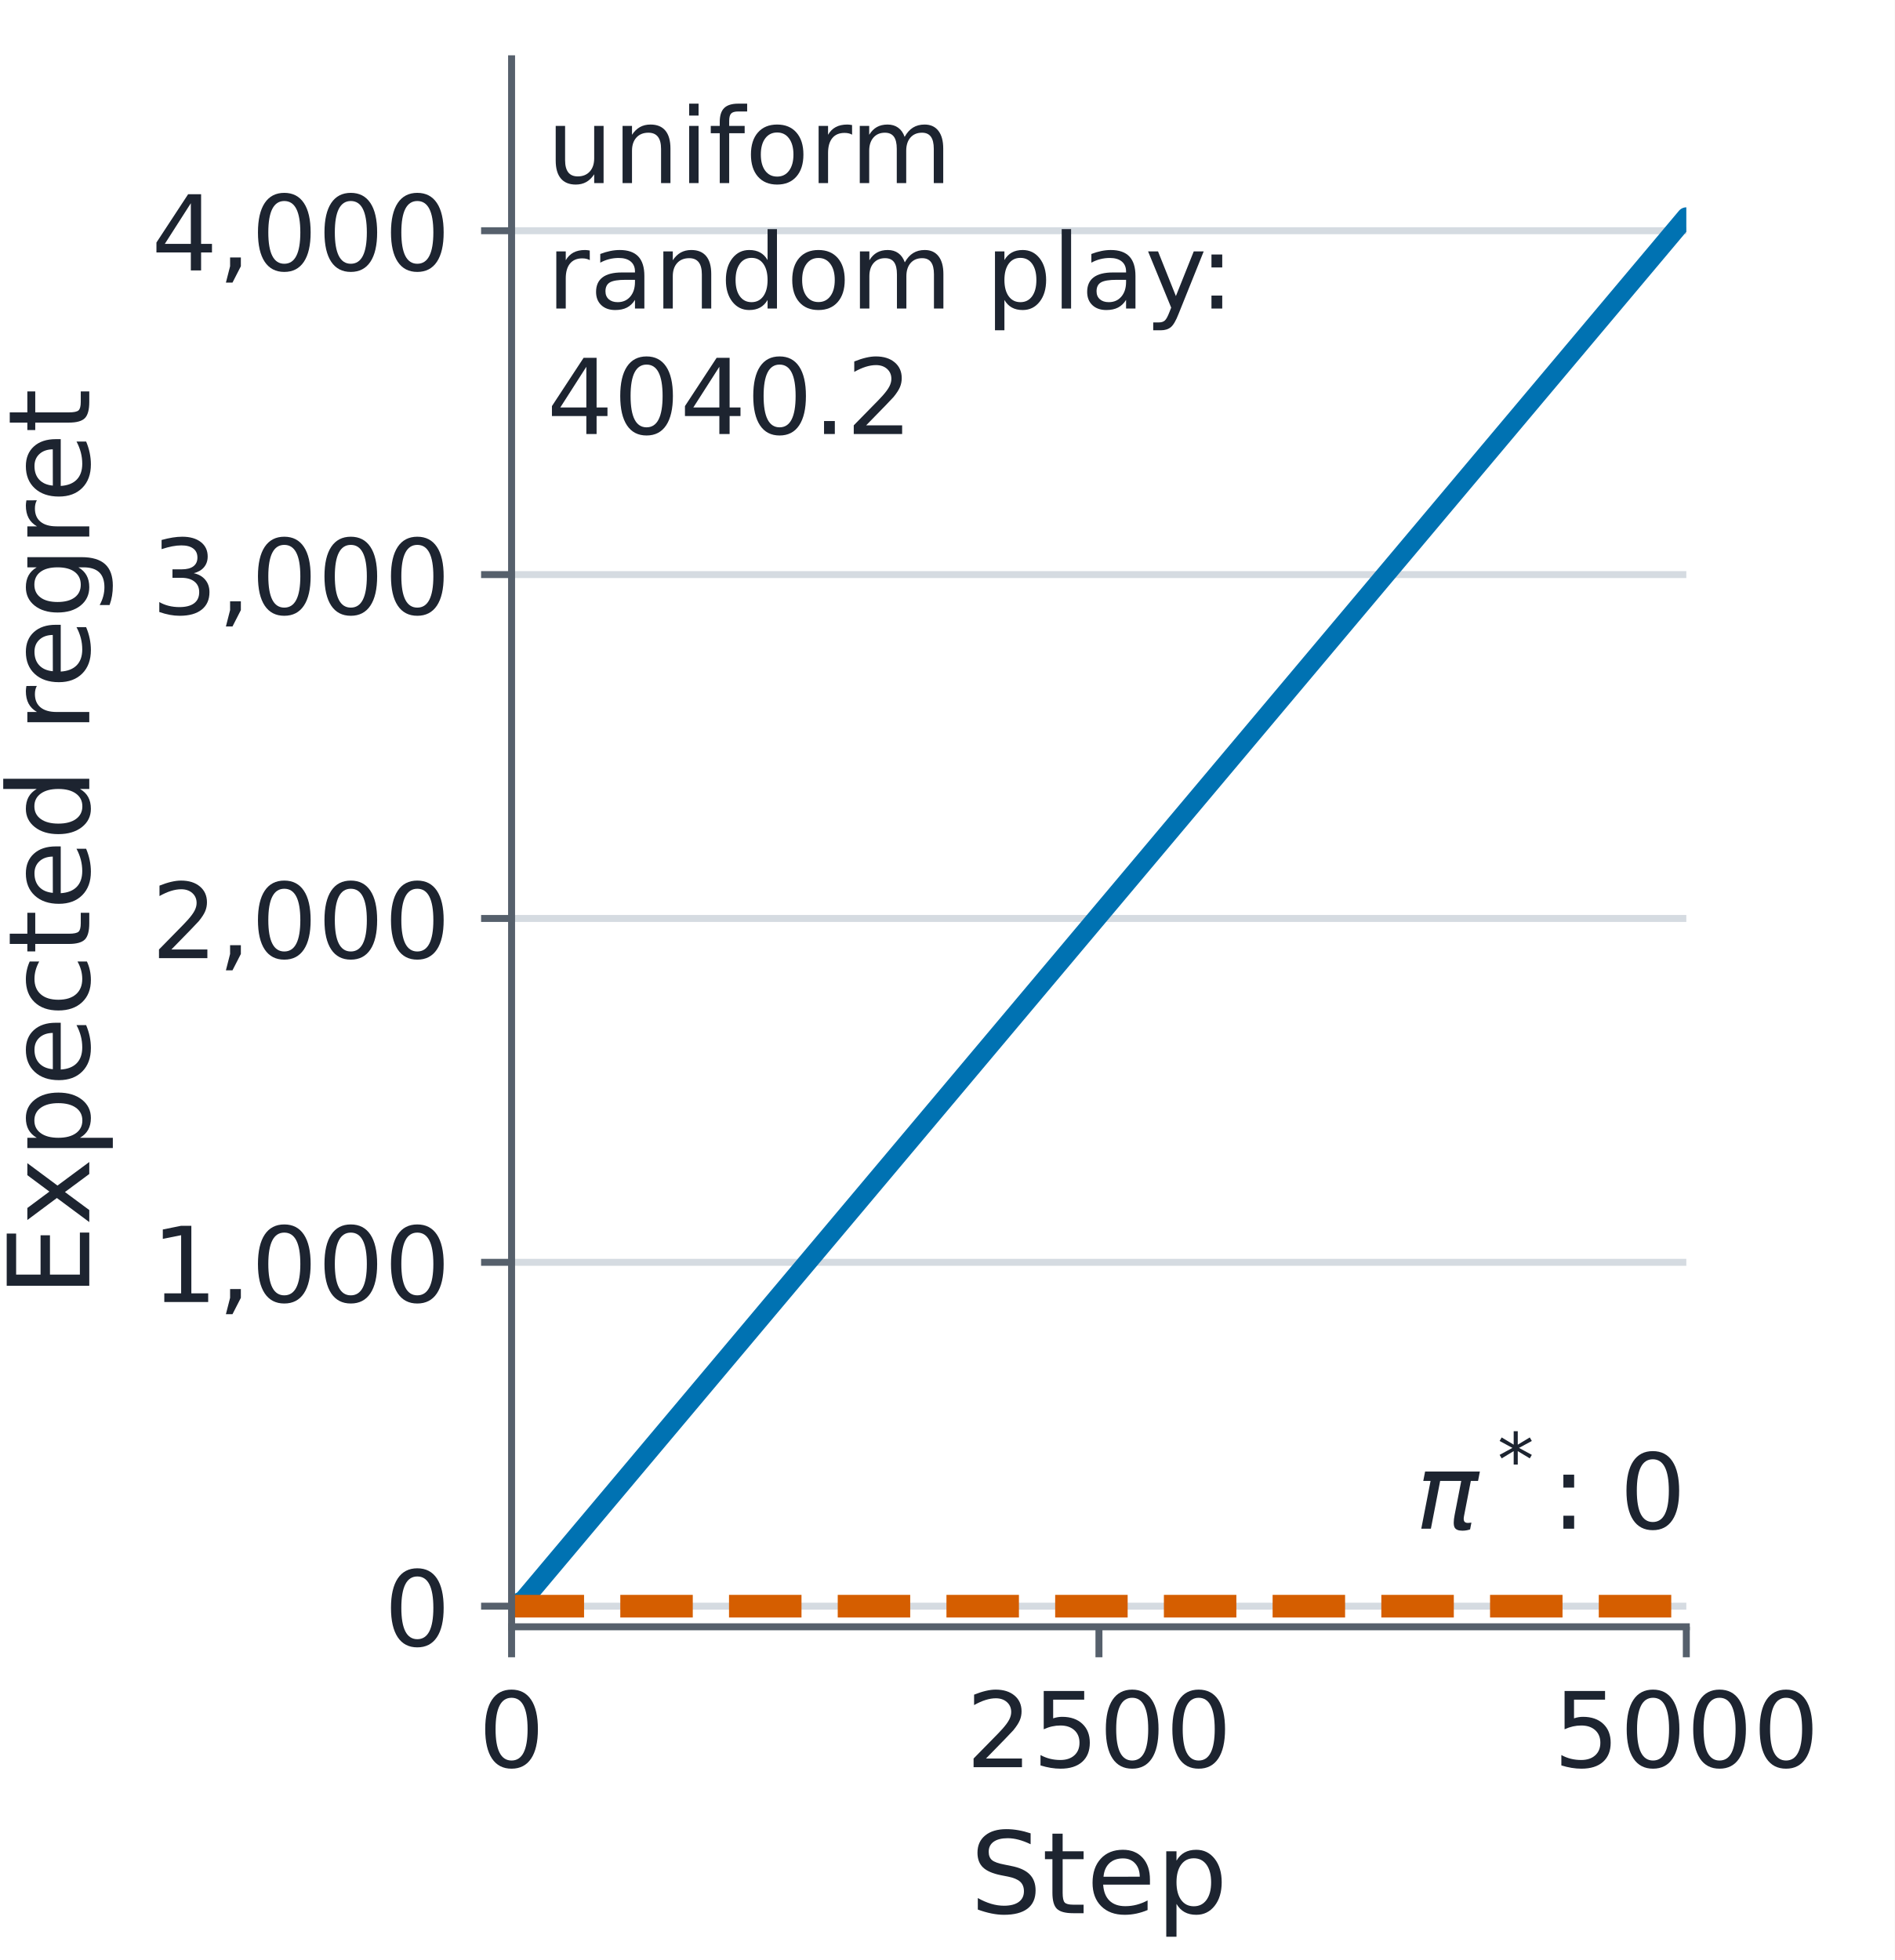
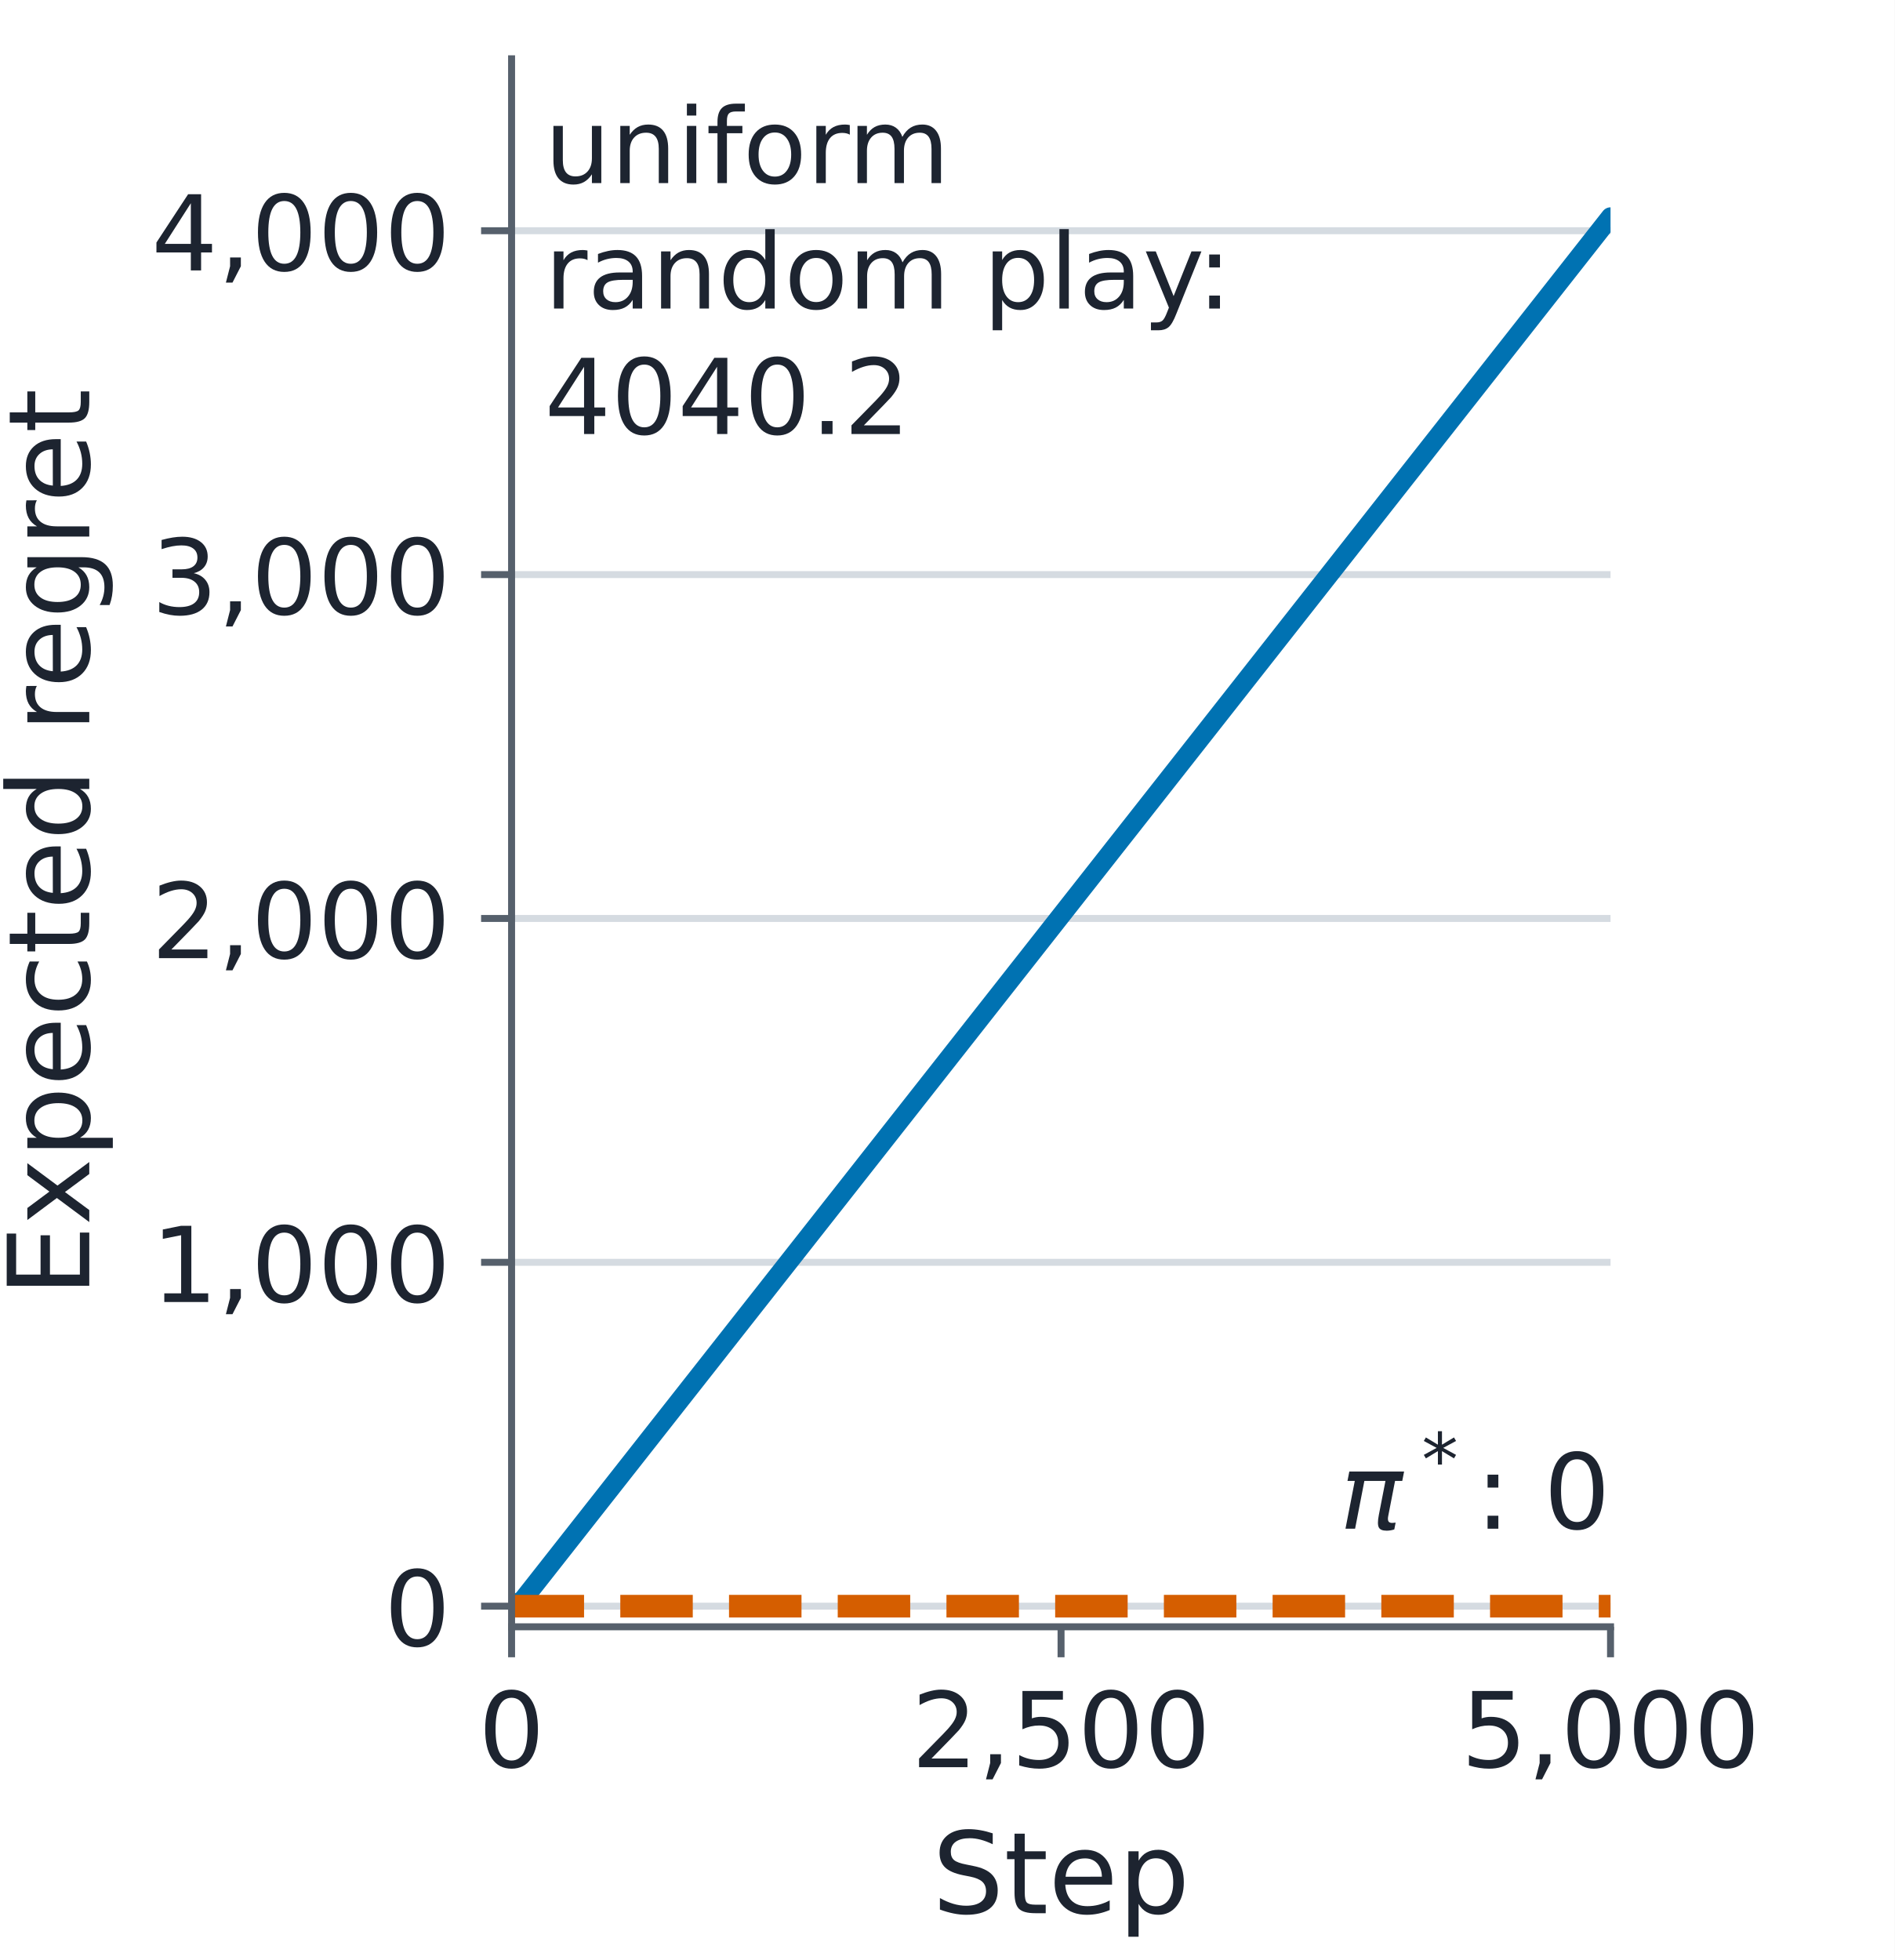
<svg xmlns="http://www.w3.org/2000/svg" xmlns:xlink="http://www.w3.org/1999/xlink" width="217.5pt" height="225pt" viewBox="0 0 217.5 225" version="1.1">
  <defs>
    <style type="text/css">*{stroke-linejoin: round; stroke-linecap: butt}</style>
  </defs>
  <g id="figure_1">
    <g id="patch_1">
      <path d="M 0 225  L 217.5 225  L 217.5 0  L 0 0  z " style="fill: #ffffff" />
    </g>
    <g id="axes_1">
      <g id="patch_2">
-         <path d="M 58.725 186.75  L 193.575 186.75  L 193.575 6.75  L 58.725 6.75  z " style="fill: #ffffff" />
+         <path d="M 58.725 186.75  L 184.875 186.75  L 184.875 6.75  L 58.725 6.75  z " style="fill: #ffffff" />
      </g>
      <g id="matplotlib.axis_1">
        <g id="xtick_1">
          <g id="line2d_1">
            <defs>
              <path id="me41f632aab" d="M 0 0  L 0 3.5  " style="stroke: #56606c; stroke-width: 0.8" />
            </defs>
            <g>
              <use xlink:href="#me41f632aab" x="58.725" y="186.75" style="fill: #56606c; stroke: #56606c; stroke-width: 0.8" />
            </g>
          </g>
          <g id="text_1">
            <g style="fill: #1d2430" transform="translate(54.9075 202.8672) scale(0.12 -0.12)">
              <defs>
                <path id="DejaVuSans-13" d="M 2034 4250  Q 1547 4250 1301 3770  Q 1056 3291 1056 2328  Q 1056 1369 1301 889  Q 1547 409 2034 409  Q 2525 409 2770 889  Q 3016 1369 3016 2328  Q 3016 3291 2770 3770  Q 2525 4250 2034 4250  z M 2034 4750  Q 2819 4750 3233 4129  Q 3647 3509 3647 2328  Q 3647 1150 3233 529  Q 2819 -91 2034 -91  Q 1250 -91 836 529  Q 422 1150 422 2328  Q 422 3509 836 4129  Q 1250 4750 2034 4750  z " transform="scale(0.015625)" />
              </defs>
              <use xlink:href="#DejaVuSans-13" />
            </g>
          </g>
        </g>
        <g id="xtick_2">
          <g id="line2d_2">
            <g>
-               <use xlink:href="#me41f632aab" x="126.15" y="186.75" style="fill: #56606c; stroke: #56606c; stroke-width: 0.8" />
+               <use xlink:href="#me41f632aab" x="121.8" y="186.75" style="fill: #56606c; stroke: #56606c; stroke-width: 0.8" />
            </g>
          </g>
          <g id="text_2">
-             <g style="fill: #1d2430" transform="translate(110.88 202.8672) scale(0.12 -0.12)">
+             <g style="fill: #1d2430" transform="translate(104.6231 202.8672) scale(0.12 -0.12)">
              <defs>
                <path id="DejaVuSans-15" d="M 1228 531  L 3431 531  L 3431 0  L 469 0  L 469 531  Q 828 903 1448 1529  Q 2069 2156 2228 2338  Q 2531 2678 2651 2914  Q 2772 3150 2772 3378  Q 2772 3750 2511 3984  Q 2250 4219 1831 4219  Q 1534 4219 1204 4116  Q 875 4013 500 3803  L 500 4441  Q 881 4594 1212 4672  Q 1544 4750 1819 4750  Q 2544 4750 2975 4387  Q 3406 4025 3406 3419  Q 3406 3131 3298 2873  Q 3191 2616 2906 2266  Q 2828 2175 2409 1742  Q 1991 1309 1228 531  z " transform="scale(0.015625)" />
+                 <path id="DejaVuSans-f" d="M 750 794  L 1409 794  L 1409 256  L 897 -744  L 494 -744  L 750 256  L 750 794  z " transform="scale(0.015625)" />
                <path id="DejaVuSans-18" d="M 691 4666  L 3169 4666  L 3169 4134  L 1269 4134  L 1269 2991  Q 1406 3038 1543 3061  Q 1681 3084 1819 3084  Q 2600 3084 3056 2656  Q 3513 2228 3513 1497  Q 3513 744 3044 326  Q 2575 -91 1722 -91  Q 1428 -91 1123 -41  Q 819 9 494 109  L 494 744  Q 775 591 1075 516  Q 1375 441 1709 441  Q 2250 441 2565 725  Q 2881 1009 2881 1497  Q 2881 1984 2565 2268  Q 2250 2553 1709 2553  Q 1456 2553 1204 2497  Q 953 2441 691 2322  L 691 4666  z " transform="scale(0.015625)" />
              </defs>
              <use xlink:href="#DejaVuSans-15" />
-               <use xlink:href="#DejaVuSans-18" transform="translate(63.625 0)" />
-               <use xlink:href="#DejaVuSans-13" transform="translate(127.25 0)" />
-               <use xlink:href="#DejaVuSans-13" transform="translate(190.875 0)" />
+               <use xlink:href="#DejaVuSans-f" transform="translate(63.625 0)" />
+               <use xlink:href="#DejaVuSans-18" transform="translate(95.40625 0)" />
+               <use xlink:href="#DejaVuSans-13" transform="translate(159.0312 0)" />
+               <use xlink:href="#DejaVuSans-13" transform="translate(222.6562 0)" />
            </g>
          </g>
        </g>
        <g id="xtick_3">
          <g id="line2d_3">
            <g>
-               <use xlink:href="#me41f632aab" x="193.575" y="186.75" style="fill: #56606c; stroke: #56606c; stroke-width: 0.8" />
+               <use xlink:href="#me41f632aab" x="184.875" y="186.75" style="fill: #56606c; stroke: #56606c; stroke-width: 0.8" />
            </g>
          </g>
          <g id="text_3">
-             <g style="fill: #1d2430" transform="translate(178.305 202.8672) scale(0.12 -0.12)">
+             <g style="fill: #1d2430" transform="translate(167.6981 202.8672) scale(0.12 -0.12)">
              <use xlink:href="#DejaVuSans-18" />
-               <use xlink:href="#DejaVuSans-13" transform="translate(63.625 0)" />
-               <use xlink:href="#DejaVuSans-13" transform="translate(127.25 0)" />
-               <use xlink:href="#DejaVuSans-13" transform="translate(190.875 0)" />
+               <use xlink:href="#DejaVuSans-f" transform="translate(63.625 0)" />
+               <use xlink:href="#DejaVuSans-13" transform="translate(95.40625 0)" />
+               <use xlink:href="#DejaVuSans-13" transform="translate(159.0312 0)" />
+               <use xlink:href="#DejaVuSans-13" transform="translate(222.6562 0)" />
            </g>
          </g>
        </g>
        <g id="text_4">
-           <g style="fill: #1d2430" transform="translate(111.3493 219.627) scale(0.13 -0.13)">
+           <g style="fill: #1d2430" transform="translate(106.9993 219.627) scale(0.13 -0.13)">
            <defs>
              <path id="DejaVuSans-36" d="M 3425 4513  L 3425 3897  Q 3066 4069 2747 4153  Q 2428 4238 2131 4238  Q 1616 4238 1336 4038  Q 1056 3838 1056 3469  Q 1056 3159 1242 3001  Q 1428 2844 1947 2747  L 2328 2669  Q 3034 2534 3370 2195  Q 3706 1856 3706 1288  Q 3706 609 3251 259  Q 2797 -91 1919 -91  Q 1588 -91 1214 -16  Q 841 59 441 206  L 441 856  Q 825 641 1194 531  Q 1563 422 1919 422  Q 2459 422 2753 634  Q 3047 847 3047 1241  Q 3047 1584 2836 1778  Q 2625 1972 2144 2069  L 1759 2144  Q 1053 2284 737 2584  Q 422 2884 422 3419  Q 422 4038 858 4394  Q 1294 4750 2059 4750  Q 2388 4750 2728 4690  Q 3069 4631 3425 4513  z " transform="scale(0.015625)" />
              <path id="DejaVuSans-57" d="M 1172 4494  L 1172 3500  L 2356 3500  L 2356 3053  L 1172 3053  L 1172 1153  Q 1172 725 1289 603  Q 1406 481 1766 481  L 2356 481  L 2356 0  L 1766 0  Q 1100 0 847 248  Q 594 497 594 1153  L 594 3053  L 172 3053  L 172 3500  L 594 3500  L 594 4494  L 1172 4494  z " transform="scale(0.015625)" />
              <path id="DejaVuSans-48" d="M 3597 1894  L 3597 1613  L 953 1613  Q 991 1019 1311 708  Q 1631 397 2203 397  Q 2534 397 2845 478  Q 3156 559 3463 722  L 3463 178  Q 3153 47 2828 -22  Q 2503 -91 2169 -91  Q 1331 -91 842 396  Q 353 884 353 1716  Q 353 2575 817 3079  Q 1281 3584 2069 3584  Q 2775 3584 3186 3129  Q 3597 2675 3597 1894  z M 3022 2063  Q 3016 2534 2758 2815  Q 2500 3097 2075 3097  Q 1594 3097 1305 2825  Q 1016 2553 972 2059  L 3022 2063  z " transform="scale(0.015625)" />
              <path id="DejaVuSans-53" d="M 1159 525  L 1159 -1331  L 581 -1331  L 581 3500  L 1159 3500  L 1159 2969  Q 1341 3281 1617 3432  Q 1894 3584 2278 3584  Q 2916 3584 3314 3078  Q 3713 2572 3713 1747  Q 3713 922 3314 415  Q 2916 -91 2278 -91  Q 1894 -91 1617 61  Q 1341 213 1159 525  z M 3116 1747  Q 3116 2381 2855 2742  Q 2594 3103 2138 3103  Q 1681 3103 1420 2742  Q 1159 2381 1159 1747  Q 1159 1113 1420 752  Q 1681 391 2138 391  Q 2594 391 2855 752  Q 3116 1113 3116 1747  z " transform="scale(0.015625)" />
            </defs>
            <use xlink:href="#DejaVuSans-36" />
            <use xlink:href="#DejaVuSans-57" transform="translate(63.48438 0)" />
            <use xlink:href="#DejaVuSans-48" transform="translate(102.6875 0)" />
            <use xlink:href="#DejaVuSans-53" transform="translate(164.2188 0)" />
          </g>
        </g>
      </g>
      <g id="matplotlib.axis_2">
        <g id="ytick_1">
          <g id="line2d_4">
-             <path d="M 58.725 184.382  L 193.575 184.382  " clip-path="url(#pfbd6f990af)" style="fill: none; stroke: #d5dbe1; stroke-width: 0.8; stroke-linecap: round" />
+             <path d="M 58.725 184.382  L 184.875 184.382  " clip-path="url(#p7cc5d12c95)" style="fill: none; stroke: #d5dbe1; stroke-width: 0.8; stroke-linecap: round" />
          </g>
          <g id="line2d_5">
            <defs>
              <path id="m5240016848" d="M 0 0  L -3.5 0  " style="stroke: #56606c; stroke-width: 0.8" />
            </defs>
            <g>
              <use xlink:href="#m5240016848" x="58.725" y="184.382" style="fill: #56606c; stroke: #56606c; stroke-width: 0.8" />
            </g>
          </g>
          <g id="text_5">
            <g style="fill: #1d2430" transform="translate(44.09 188.9402) scale(0.12 -0.12)">
              <use xlink:href="#DejaVuSans-13" />
            </g>
          </g>
        </g>
        <g id="ytick_2">
          <g id="line2d_6">
-             <path d="M 58.725 144.908  L 193.575 144.908  " clip-path="url(#pfbd6f990af)" style="fill: none; stroke: #d5dbe1; stroke-width: 0.8; stroke-linecap: round" />
+             <path d="M 58.725 144.908  L 184.875 144.908  " clip-path="url(#p7cc5d12c95)" style="fill: none; stroke: #d5dbe1; stroke-width: 0.8; stroke-linecap: round" />
          </g>
          <g id="line2d_7">
            <g>
              <use xlink:href="#m5240016848" x="58.725" y="144.908" style="fill: #56606c; stroke: #56606c; stroke-width: 0.8" />
            </g>
          </g>
          <g id="text_6">
            <g style="fill: #1d2430" transform="translate(17.37125 149.4665) scale(0.12 -0.12)">
              <defs>
                <path id="DejaVuSans-14" d="M 794 531  L 1825 531  L 1825 4091  L 703 3866  L 703 4441  L 1819 4666  L 2450 4666  L 2450 531  L 3481 531  L 3481 0  L 794 0  L 794 531  z " transform="scale(0.015625)" />
-                 <path id="DejaVuSans-f" d="M 750 794  L 1409 794  L 1409 256  L 897 -744  L 494 -744  L 750 256  L 750 794  z " transform="scale(0.015625)" />
              </defs>
              <use xlink:href="#DejaVuSans-14" />
              <use xlink:href="#DejaVuSans-f" transform="translate(63.625 0)" />
              <use xlink:href="#DejaVuSans-13" transform="translate(95.40625 0)" />
              <use xlink:href="#DejaVuSans-13" transform="translate(159.0312 0)" />
              <use xlink:href="#DejaVuSans-13" transform="translate(222.6562 0)" />
            </g>
          </g>
        </g>
        <g id="ytick_3">
          <g id="line2d_8">
-             <path d="M 58.725 105.434  L 193.575 105.434  " clip-path="url(#pfbd6f990af)" style="fill: none; stroke: #d5dbe1; stroke-width: 0.8; stroke-linecap: round" />
+             <path d="M 58.725 105.434  L 184.875 105.434  " clip-path="url(#p7cc5d12c95)" style="fill: none; stroke: #d5dbe1; stroke-width: 0.8; stroke-linecap: round" />
          </g>
          <g id="line2d_9">
            <g>
              <use xlink:href="#m5240016848" x="58.725" y="105.434" style="fill: #56606c; stroke: #56606c; stroke-width: 0.8" />
            </g>
          </g>
          <g id="text_7">
            <g style="fill: #1d2430" transform="translate(17.37125 109.9928) scale(0.12 -0.12)">
              <use xlink:href="#DejaVuSans-15" />
              <use xlink:href="#DejaVuSans-f" transform="translate(63.625 0)" />
              <use xlink:href="#DejaVuSans-13" transform="translate(95.40625 0)" />
              <use xlink:href="#DejaVuSans-13" transform="translate(159.0312 0)" />
              <use xlink:href="#DejaVuSans-13" transform="translate(222.6562 0)" />
            </g>
          </g>
        </g>
        <g id="ytick_4">
          <g id="line2d_10">
-             <path d="M 58.725 65.961  L 193.575 65.961  " clip-path="url(#pfbd6f990af)" style="fill: none; stroke: #d5dbe1; stroke-width: 0.8; stroke-linecap: round" />
+             <path d="M 58.725 65.961  L 184.875 65.961  " clip-path="url(#p7cc5d12c95)" style="fill: none; stroke: #d5dbe1; stroke-width: 0.8; stroke-linecap: round" />
          </g>
          <g id="line2d_11">
            <g>
              <use xlink:href="#m5240016848" x="58.725" y="65.961" style="fill: #56606c; stroke: #56606c; stroke-width: 0.8" />
            </g>
          </g>
          <g id="text_8">
            <g style="fill: #1d2430" transform="translate(17.37125 70.51912) scale(0.12 -0.12)">
              <defs>
                <path id="DejaVuSans-16" d="M 2597 2516  Q 3050 2419 3304 2112  Q 3559 1806 3559 1356  Q 3559 666 3084 287  Q 2609 -91 1734 -91  Q 1441 -91 1130 -33  Q 819 25 488 141  L 488 750  Q 750 597 1062 519  Q 1375 441 1716 441  Q 2309 441 2620 675  Q 2931 909 2931 1356  Q 2931 1769 2642 2001  Q 2353 2234 1838 2234  L 1294 2234  L 1294 2753  L 1863 2753  Q 2328 2753 2575 2939  Q 2822 3125 2822 3475  Q 2822 3834 2567 4026  Q 2313 4219 1838 4219  Q 1578 4219 1281 4162  Q 984 4106 628 3988  L 628 4550  Q 988 4650 1302 4700  Q 1616 4750 1894 4750  Q 2613 4750 3031 4423  Q 3450 4097 3450 3541  Q 3450 3153 3228 2886  Q 3006 2619 2597 2516  z " transform="scale(0.015625)" />
              </defs>
              <use xlink:href="#DejaVuSans-16" />
              <use xlink:href="#DejaVuSans-f" transform="translate(63.625 0)" />
              <use xlink:href="#DejaVuSans-13" transform="translate(95.40625 0)" />
              <use xlink:href="#DejaVuSans-13" transform="translate(159.0312 0)" />
              <use xlink:href="#DejaVuSans-13" transform="translate(222.6562 0)" />
            </g>
          </g>
        </g>
        <g id="ytick_5">
          <g id="line2d_12">
-             <path d="M 58.725 26.487  L 193.575 26.487  " clip-path="url(#pfbd6f990af)" style="fill: none; stroke: #d5dbe1; stroke-width: 0.8; stroke-linecap: round" />
+             <path d="M 58.725 26.487  L 184.875 26.487  " clip-path="url(#p7cc5d12c95)" style="fill: none; stroke: #d5dbe1; stroke-width: 0.8; stroke-linecap: round" />
          </g>
          <g id="line2d_13">
            <g>
              <use xlink:href="#m5240016848" x="58.725" y="26.487" style="fill: #56606c; stroke: #56606c; stroke-width: 0.8" />
            </g>
          </g>
          <g id="text_9">
            <g style="fill: #1d2430" transform="translate(17.37125 31.04544) scale(0.12 -0.12)">
              <defs>
                <path id="DejaVuSans-17" d="M 2419 4116  L 825 1625  L 2419 1625  L 2419 4116  z M 2253 4666  L 3047 4666  L 3047 1625  L 3713 1625  L 3713 1100  L 3047 1100  L 3047 0  L 2419 0  L 2419 1100  L 313 1100  L 313 1709  L 2253 4666  z " transform="scale(0.015625)" />
              </defs>
              <use xlink:href="#DejaVuSans-17" />
              <use xlink:href="#DejaVuSans-f" transform="translate(63.625 0)" />
              <use xlink:href="#DejaVuSans-13" transform="translate(95.40625 0)" />
              <use xlink:href="#DejaVuSans-13" transform="translate(159.0312 0)" />
              <use xlink:href="#DejaVuSans-13" transform="translate(222.6562 0)" />
            </g>
          </g>
        </g>
        <g id="text_10">
          <g style="fill: #1d2430" transform="translate(10.2482 148.8759) rotate(-90) scale(0.13 -0.13)">
            <defs>
              <path id="DejaVuSans-28" d="M 628 4666  L 3578 4666  L 3578 4134  L 1259 4134  L 1259 2753  L 3481 2753  L 3481 2222  L 1259 2222  L 1259 531  L 3634 531  L 3634 0  L 628 0  L 628 4666  z " transform="scale(0.015625)" />
              <path id="DejaVuSans-5b" d="M 3513 3500  L 2247 1797  L 3578 0  L 2900 0  L 1881 1375  L 863 0  L 184 0  L 1544 1831  L 300 3500  L 978 3500  L 1906 2253  L 2834 3500  L 3513 3500  z " transform="scale(0.015625)" />
              <path id="DejaVuSans-46" d="M 3122 3366  L 3122 2828  Q 2878 2963 2633 3030  Q 2388 3097 2138 3097  Q 1578 3097 1268 2742  Q 959 2388 959 1747  Q 959 1106 1268 751  Q 1578 397 2138 397  Q 2388 397 2633 464  Q 2878 531 3122 666  L 3122 134  Q 2881 22 2623 -34  Q 2366 -91 2075 -91  Q 1284 -91 818 406  Q 353 903 353 1747  Q 353 2603 823 3093  Q 1294 3584 2113 3584  Q 2378 3584 2631 3529  Q 2884 3475 3122 3366  z " transform="scale(0.015625)" />
              <path id="DejaVuSans-47" d="M 2906 2969  L 2906 4863  L 3481 4863  L 3481 0  L 2906 0  L 2906 525  Q 2725 213 2448 61  Q 2172 -91 1784 -91  Q 1150 -91 751 415  Q 353 922 353 1747  Q 353 2572 751 3078  Q 1150 3584 1784 3584  Q 2172 3584 2448 3432  Q 2725 3281 2906 2969  z M 947 1747  Q 947 1113 1208 752  Q 1469 391 1925 391  Q 2381 391 2643 752  Q 2906 1113 2906 1747  Q 2906 2381 2643 2742  Q 2381 3103 1925 3103  Q 1469 3103 1208 2742  Q 947 2381 947 1747  z " transform="scale(0.015625)" />
              <path id="DejaVuSans-3" transform="scale(0.015625)" />
              <path id="DejaVuSans-55" d="M 2631 2963  Q 2534 3019 2420 3045  Q 2306 3072 2169 3072  Q 1681 3072 1420 2755  Q 1159 2438 1159 1844  L 1159 0  L 581 0  L 581 3500  L 1159 3500  L 1159 2956  Q 1341 3275 1631 3429  Q 1922 3584 2338 3584  Q 2397 3584 2469 3576  Q 2541 3569 2628 3553  L 2631 2963  z " transform="scale(0.015625)" />
              <path id="DejaVuSans-4a" d="M 2906 1791  Q 2906 2416 2648 2759  Q 2391 3103 1925 3103  Q 1463 3103 1205 2759  Q 947 2416 947 1791  Q 947 1169 1205 825  Q 1463 481 1925 481  Q 2391 481 2648 825  Q 2906 1169 2906 1791  z M 3481 434  Q 3481 -459 3084 -895  Q 2688 -1331 1869 -1331  Q 1566 -1331 1297 -1286  Q 1028 -1241 775 -1147  L 775 -588  Q 1028 -725 1275 -790  Q 1522 -856 1778 -856  Q 2344 -856 2625 -561  Q 2906 -266 2906 331  L 2906 616  Q 2728 306 2450 153  Q 2172 0 1784 0  Q 1141 0 747 490  Q 353 981 353 1791  Q 353 2603 747 3093  Q 1141 3584 1784 3584  Q 2172 3584 2450 3431  Q 2728 3278 2906 2969  L 2906 3500  L 3481 3500  L 3481 434  z " transform="scale(0.015625)" />
            </defs>
            <use xlink:href="#DejaVuSans-28" />
            <use xlink:href="#DejaVuSans-5b" transform="translate(63.1875 0)" />
            <use xlink:href="#DejaVuSans-53" transform="translate(122.375 0)" />
            <use xlink:href="#DejaVuSans-48" transform="translate(185.8594 0)" />
            <use xlink:href="#DejaVuSans-46" transform="translate(247.3906 0)" />
            <use xlink:href="#DejaVuSans-57" transform="translate(302.375 0)" />
            <use xlink:href="#DejaVuSans-48" transform="translate(341.5781 0)" />
            <use xlink:href="#DejaVuSans-47" transform="translate(403.1094 0)" />
            <use xlink:href="#DejaVuSans-3" transform="translate(466.5938 0)" />
            <use xlink:href="#DejaVuSans-55" transform="translate(498.375 0)" />
            <use xlink:href="#DejaVuSans-48" transform="translate(537.2812 0)" />
            <use xlink:href="#DejaVuSans-4a" transform="translate(598.8125 0)" />
            <use xlink:href="#DejaVuSans-55" transform="translate(662.2969 0)" />
            <use xlink:href="#DejaVuSans-48" transform="translate(701.2031 0)" />
            <use xlink:href="#DejaVuSans-57" transform="translate(762.7344 0)" />
          </g>
        </g>
      </g>
      <g id="line2d_14">
-         <path d="M 58.725 184.382  L 60.074 183.687  L 61.422 182.089  L 62.77 180.485  L 64.119 178.881  L 65.468 177.277  L 66.816 175.673  L 68.165 174.069  L 69.513 172.465  L 70.862 170.861  L 72.21 169.257  L 73.558 167.653  L 74.907 166.049  L 76.255 164.445  L 77.604 162.841  L 78.953 161.237  L 80.301 159.633  L 81.65 158.029  L 82.998 156.426  L 84.347 154.821  L 85.695 153.218  L 87.043 151.614  L 88.392 150.009  L 89.74 148.406  L 91.089 146.801  L 92.438 145.198  L 93.786 143.594  L 95.135 141.99  L 96.483 140.386  L 97.832 138.782  L 99.18 137.178  L 100.528 135.574  L 101.877 133.97  L 103.225 132.366  L 104.574 130.762  L 105.922 129.158  L 107.271 127.554  L 108.62 125.95  L 109.968 124.346  L 111.317 122.742  L 112.665 121.138  L 114.013 119.534  L 115.362 117.93  L 116.71 116.326  L 118.059 114.722  L 119.407 113.118  L 120.756 111.514  L 122.105 109.911  L 123.453 108.306  L 124.802 106.703  L 126.15 105.098  L 127.499 103.494  L 128.847 101.891  L 130.196 100.286  L 131.544 98.683  L 132.893 97.078  L 134.241 95.475  L 135.589 93.871  L 136.938 92.267  L 138.286 90.663  L 139.635 89.059  L 140.983 87.455  L 142.332 85.851  L 143.68 84.247  L 145.029 82.643  L 146.377 81.039  L 147.726 79.435  L 149.075 77.831  L 150.423 76.227  L 151.772 74.623  L 153.12 73.019  L 154.469 71.415  L 155.817 69.811  L 157.166 68.207  L 158.514 66.603  L 159.863 64.999  L 161.211 63.395  L 162.56 61.791  L 163.908 60.188  L 165.256 58.583  L 166.605 56.979  L 167.953 55.375  L 169.302 53.771  L 170.65 52.168  L 171.999 50.563  L 173.347 48.96  L 174.696 47.355  L 176.044 45.752  L 177.393 44.148  L 178.742 42.544  L 180.09 40.94  L 181.439 39.336  L 182.787 37.732  L 184.136 36.128  L 185.484 34.524  L 186.833 32.92  L 188.181 31.316  L 189.53 29.712  L 190.878 28.108  L 192.226 26.504  L 193.575 24.9  " clip-path="url(#pfbd6f990af)" style="fill: none; stroke: #0072b2; stroke-width: 2.2; stroke-linecap: round" />
+         <path d="M 58.725 184.382  L 59.986 183.687  L 61.248 182.089  L 62.51 180.485  L 63.771 178.881  L 65.032 177.277  L 66.294 175.673  L 67.555 174.069  L 68.817 172.465  L 70.079 170.861  L 71.34 169.257  L 72.602 167.653  L 73.863 166.049  L 75.124 164.445  L 76.386 162.841  L 77.647 161.237  L 78.909 159.633  L 80.171 158.029  L 81.432 156.426  L 82.694 154.821  L 83.955 153.218  L 85.216 151.614  L 86.478 150.009  L 87.74 148.406  L 89.001 146.801  L 90.263 145.198  L 91.524 143.594  L 92.785 141.99  L 94.047 140.386  L 95.308 138.782  L 96.57 137.178  L 97.832 135.574  L 99.093 133.97  L 100.355 132.366  L 101.616 130.762  L 102.877 129.158  L 104.139 127.554  L 105.4 125.95  L 106.662 124.346  L 107.924 122.742  L 109.185 121.138  L 110.447 119.534  L 111.708 117.93  L 112.969 116.326  L 114.231 114.722  L 115.493 113.118  L 116.754 111.514  L 118.016 109.911  L 119.277 108.306  L 120.538 106.703  L 121.8 105.098  L 123.061 103.494  L 124.323 101.891  L 125.585 100.286  L 126.846 98.683  L 128.107 97.078  L 129.369 95.475  L 130.631 93.871  L 131.892 92.267  L 133.154 90.663  L 134.415 89.059  L 135.677 87.455  L 136.938 85.851  L 138.2 84.247  L 139.461 82.643  L 140.722 81.039  L 141.984 79.435  L 143.245 77.831  L 144.507 76.227  L 145.768 74.623  L 147.03 73.019  L 148.292 71.415  L 149.553 69.811  L 150.815 68.207  L 152.076 66.603  L 153.338 64.999  L 154.599 63.395  L 155.861 61.791  L 157.122 60.188  L 158.383 58.583  L 159.645 56.979  L 160.906 55.375  L 162.168 53.771  L 163.429 52.168  L 164.691 50.563  L 165.952 48.96  L 167.214 47.355  L 168.476 45.752  L 169.737 44.148  L 170.999 42.544  L 172.26 40.94  L 173.522 39.336  L 174.783 37.732  L 176.044 36.128  L 177.306 34.524  L 178.567 32.92  L 179.829 31.316  L 181.09 29.712  L 182.352 28.108  L 183.613 26.504  L 184.875 24.9  " clip-path="url(#p7cc5d12c95)" style="fill: none; stroke: #0072b2; stroke-width: 2.2; stroke-linecap: round" />
      </g>
      <g id="line2d_15">
-         <path d="M 58.725 184.382  L 193.575 184.382  " clip-path="url(#pfbd6f990af)" style="fill: none; stroke-dasharray: 8.32,4.16; stroke-dashoffset: 0; stroke: #d55e00; stroke-width: 2.6" />
+         <path d="M 58.725 184.382  L 184.875 184.382  " clip-path="url(#p7cc5d12c95)" style="fill: none; stroke-dasharray: 8.32,4.16; stroke-dashoffset: 0; stroke: #d55e00; stroke-width: 2.6" />
      </g>
      <g id="patch_3">
        <path d="M 58.725 186.75  L 58.725 6.75  " style="fill: none; stroke: #56606c; stroke-width: 0.8; stroke-linejoin: miter; stroke-linecap: square" />
      </g>
      <g id="patch_4">
-         <path d="M 58.725 186.75  L 193.575 186.75  " style="fill: none; stroke: #56606c; stroke-width: 0.8; stroke-linejoin: miter; stroke-linecap: square" />
+         <path d="M 58.725 186.75  L 184.875 186.75  " style="fill: none; stroke: #56606c; stroke-width: 0.8; stroke-linejoin: miter; stroke-linecap: square" />
      </g>
      <g id="text_11">
-         <g style="fill: #1d2430" transform="translate(62.7705 21.01666) scale(0.12 -0.12)">
+         <g style="fill: #1d2430" transform="translate(62.5095 21.01666) scale(0.12 -0.12)">
          <defs>
            <path id="DejaVuSans-58" d="M 544 1381  L 544 3500  L 1119 3500  L 1119 1403  Q 1119 906 1312 657  Q 1506 409 1894 409  Q 2359 409 2629 706  Q 2900 1003 2900 1516  L 2900 3500  L 3475 3500  L 3475 0  L 2900 0  L 2900 538  Q 2691 219 2414 64  Q 2138 -91 1772 -91  Q 1169 -91 856 284  Q 544 659 544 1381  z M 1991 3584  L 1991 3584  z " transform="scale(0.015625)" />
            <path id="DejaVuSans-51" d="M 3513 2113  L 3513 0  L 2938 0  L 2938 2094  Q 2938 2591 2744 2837  Q 2550 3084 2163 3084  Q 1697 3084 1428 2787  Q 1159 2491 1159 1978  L 1159 0  L 581 0  L 581 3500  L 1159 3500  L 1159 2956  Q 1366 3272 1645 3428  Q 1925 3584 2291 3584  Q 2894 3584 3203 3211  Q 3513 2838 3513 2113  z " transform="scale(0.015625)" />
            <path id="DejaVuSans-4c" d="M 603 3500  L 1178 3500  L 1178 0  L 603 0  L 603 3500  z M 603 4863  L 1178 4863  L 1178 4134  L 603 4134  L 603 4863  z " transform="scale(0.015625)" />
            <path id="DejaVuSans-49" d="M 2375 4863  L 2375 4384  L 1825 4384  Q 1516 4384 1395 4259  Q 1275 4134 1275 3809  L 1275 3500  L 2222 3500  L 2222 3053  L 1275 3053  L 1275 0  L 697 0  L 697 3053  L 147 3053  L 147 3500  L 697 3500  L 697 3744  Q 697 4328 969 4595  Q 1241 4863 1831 4863  L 2375 4863  z " transform="scale(0.015625)" />
            <path id="DejaVuSans-52" d="M 1959 3097  Q 1497 3097 1228 2736  Q 959 2375 959 1747  Q 959 1119 1226 758  Q 1494 397 1959 397  Q 2419 397 2687 759  Q 2956 1122 2956 1747  Q 2956 2369 2687 2733  Q 2419 3097 1959 3097  z M 1959 3584  Q 2709 3584 3137 3096  Q 3566 2609 3566 1747  Q 3566 888 3137 398  Q 2709 -91 1959 -91  Q 1206 -91 779 398  Q 353 888 353 1747  Q 353 2609 779 3096  Q 1206 3584 1959 3584  z " transform="scale(0.015625)" />
            <path id="DejaVuSans-50" d="M 3328 2828  Q 3544 3216 3844 3400  Q 4144 3584 4550 3584  Q 5097 3584 5394 3201  Q 5691 2819 5691 2113  L 5691 0  L 5113 0  L 5113 2094  Q 5113 2597 4934 2840  Q 4756 3084 4391 3084  Q 3944 3084 3684 2787  Q 3425 2491 3425 1978  L 3425 0  L 2847 0  L 2847 2094  Q 2847 2600 2669 2842  Q 2491 3084 2119 3084  Q 1678 3084 1418 2786  Q 1159 2488 1159 1978  L 1159 0  L 581 0  L 581 3500  L 1159 3500  L 1159 2956  Q 1356 3278 1631 3431  Q 1906 3584 2284 3584  Q 2666 3584 2933 3390  Q 3200 3197 3328 2828  z " transform="scale(0.015625)" />
          </defs>
          <use xlink:href="#DejaVuSans-58" />
          <use xlink:href="#DejaVuSans-51" transform="translate(63.375 0)" />
          <use xlink:href="#DejaVuSans-4c" transform="translate(126.75 0)" />
          <use xlink:href="#DejaVuSans-49" transform="translate(154.5312 0)" />
          <use xlink:href="#DejaVuSans-52" transform="translate(189.7344 0)" />
          <use xlink:href="#DejaVuSans-55" transform="translate(250.9219 0)" />
          <use xlink:href="#DejaVuSans-50" transform="translate(290.2812 0)" />
        </g>
-         <g style="fill: #1d2430" transform="translate(62.7705 35.41995) scale(0.12 -0.12)">
+         <g style="fill: #1d2430" transform="translate(62.5095 35.41995) scale(0.12 -0.12)">
          <defs>
            <path id="DejaVuSans-44" d="M 2194 1759  Q 1497 1759 1228 1600  Q 959 1441 959 1056  Q 959 750 1161 570  Q 1363 391 1709 391  Q 2188 391 2477 730  Q 2766 1069 2766 1631  L 2766 1759  L 2194 1759  z M 3341 1997  L 3341 0  L 2766 0  L 2766 531  Q 2569 213 2275 61  Q 1981 -91 1556 -91  Q 1019 -91 701 211  Q 384 513 384 1019  Q 384 1609 779 1909  Q 1175 2209 1959 2209  L 2766 2209  L 2766 2266  Q 2766 2663 2505 2880  Q 2244 3097 1772 3097  Q 1472 3097 1187 3025  Q 903 2953 641 2809  L 641 3341  Q 956 3463 1253 3523  Q 1550 3584 1831 3584  Q 2591 3584 2966 3190  Q 3341 2797 3341 1997  z " transform="scale(0.015625)" />
            <path id="DejaVuSans-4f" d="M 603 4863  L 1178 4863  L 1178 0  L 603 0  L 603 4863  z " transform="scale(0.015625)" />
            <path id="DejaVuSans-5c" d="M 2059 -325  Q 1816 -950 1584 -1140  Q 1353 -1331 966 -1331  L 506 -1331  L 506 -850  L 844 -850  Q 1081 -850 1212 -737  Q 1344 -625 1503 -206  L 1606 56  L 191 3500  L 800 3500  L 1894 763  L 2988 3500  L 3597 3500  L 2059 -325  z " transform="scale(0.015625)" />
            <path id="DejaVuSans-1d" d="M 750 794  L 1409 794  L 1409 0  L 750 0  L 750 794  z M 750 3309  L 1409 3309  L 1409 2516  L 750 2516  L 750 3309  z " transform="scale(0.015625)" />
          </defs>
          <use xlink:href="#DejaVuSans-55" />
          <use xlink:href="#DejaVuSans-44" transform="translate(41.10938 0)" />
          <use xlink:href="#DejaVuSans-51" transform="translate(102.3906 0)" />
          <use xlink:href="#DejaVuSans-47" transform="translate(165.7656 0)" />
          <use xlink:href="#DejaVuSans-52" transform="translate(229.25 0)" />
          <use xlink:href="#DejaVuSans-50" transform="translate(290.4375 0)" />
          <use xlink:href="#DejaVuSans-3" transform="translate(387.8438 0)" />
          <use xlink:href="#DejaVuSans-53" transform="translate(419.625 0)" />
          <use xlink:href="#DejaVuSans-4f" transform="translate(483.1094 0)" />
          <use xlink:href="#DejaVuSans-44" transform="translate(510.8906 0)" />
          <use xlink:href="#DejaVuSans-5c" transform="translate(572.1719 0)" />
          <use xlink:href="#DejaVuSans-1d" transform="translate(624.0781 0)" />
        </g>
-         <g style="fill: #1d2430" transform="translate(62.7705 49.82229) scale(0.12 -0.12)">
+         <g style="fill: #1d2430" transform="translate(62.5095 49.82229) scale(0.12 -0.12)">
          <defs>
            <path id="DejaVuSans-11" d="M 684 794  L 1344 794  L 1344 0  L 684 0  L 684 794  z " transform="scale(0.015625)" />
          </defs>
          <use xlink:href="#DejaVuSans-17" />
          <use xlink:href="#DejaVuSans-13" transform="translate(63.625 0)" />
          <use xlink:href="#DejaVuSans-17" transform="translate(127.25 0)" />
          <use xlink:href="#DejaVuSans-13" transform="translate(190.875 0)" />
          <use xlink:href="#DejaVuSans-11" transform="translate(254.5 0)" />
          <use xlink:href="#DejaVuSans-15" transform="translate(286.2812 0)" />
        </g>
      </g>
      <g id="text_12">
-         <g style="fill: #1d2430" transform="translate(162.495 175.5777) scale(0.12 -0.12)">
+         <g style="fill: #1d2430" transform="translate(153.795 175.5777) scale(0.12 -0.12)">
          <defs>
            <path id="DejaVuSans-Oblique-354" d="M 584 3500  L 3938 3500  L 3825 2925  L 3384 2925  L 2966 775  Q 2922 550 2981 450  Q 3038 353 3209 353  Q 3256 353 3325 363  Q 3397 369 3419 372  L 3338 -44  Q 3222 -84 3103 -103  Q 2981 -122 2866 -122  Q 2491 -122 2388 81  Q 2284 288 2391 838  L 2797 2925  L 1506 2925  L 938 0  L 350 0  L 919 2925  L 472 2925  L 584 3500  z " transform="scale(0.015625)" />
            <path id="DejaVuSans-d" d="M 3009 3897  L 1888 3291  L 3009 2681  L 2828 2375  L 1778 3009  L 1778 1831  L 1422 1831  L 1422 3009  L 372 2375  L 191 2681  L 1313 3291  L 191 3897  L 372 4206  L 1422 3572  L 1422 4750  L 1778 4750  L 1778 3572  L 2828 4206  L 3009 3897  z " transform="scale(0.015625)" />
          </defs>
          <use xlink:href="#DejaVuSans-Oblique-354" transform="translate(0 0.746875)" />
          <use xlink:href="#DejaVuSans-d" transform="translate(78.30892 42.04688) scale(0.7)" />
          <use xlink:href="#DejaVuSans-1d" transform="translate(129.681 0.746875)" />
          <use xlink:href="#DejaVuSans-3" transform="translate(163.3724 0.746875)" />
          <use xlink:href="#DejaVuSans-13" transform="translate(195.1595 0.746875)" />
        </g>
      </g>
    </g>
  </g>
  <defs>
-     <clipPath id="pfbd6f990af">
-       <rect x="58.725" y="6.75" width="134.85" height="180" />
+     <clipPath id="p7cc5d12c95">
+       <rect x="58.725" y="6.75" width="126.15" height="180" />
    </clipPath>
  </defs>
</svg>
